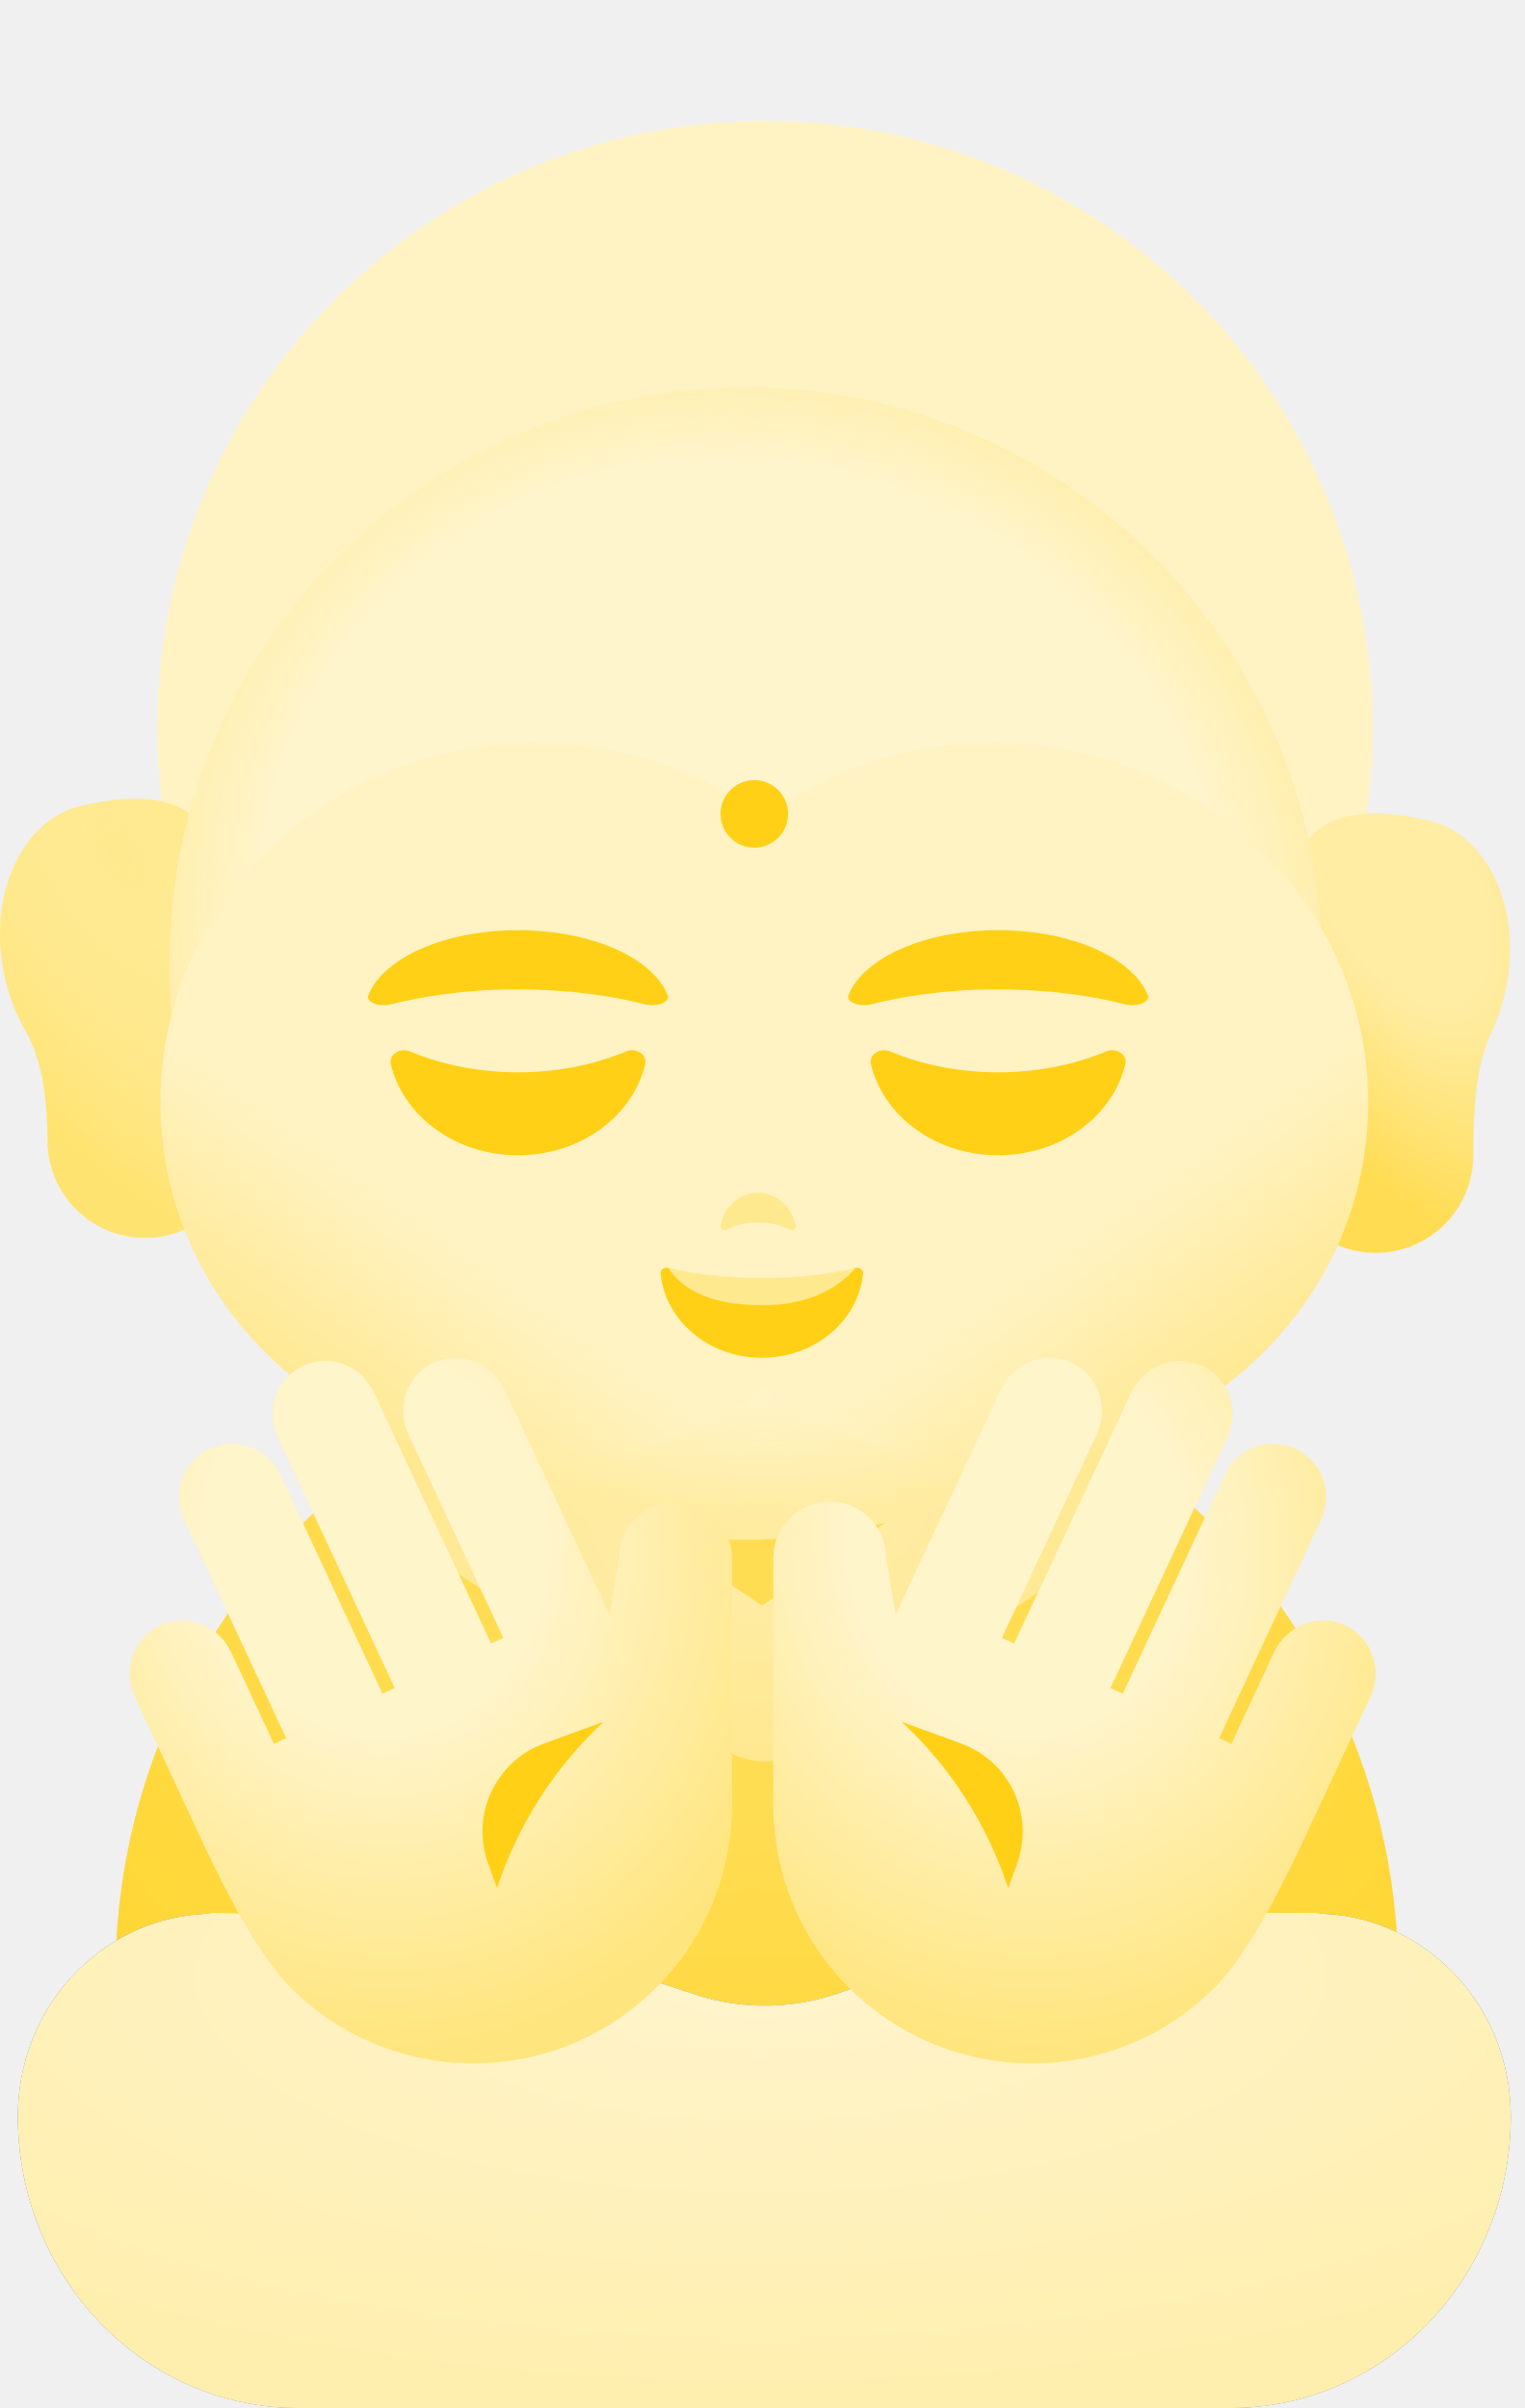
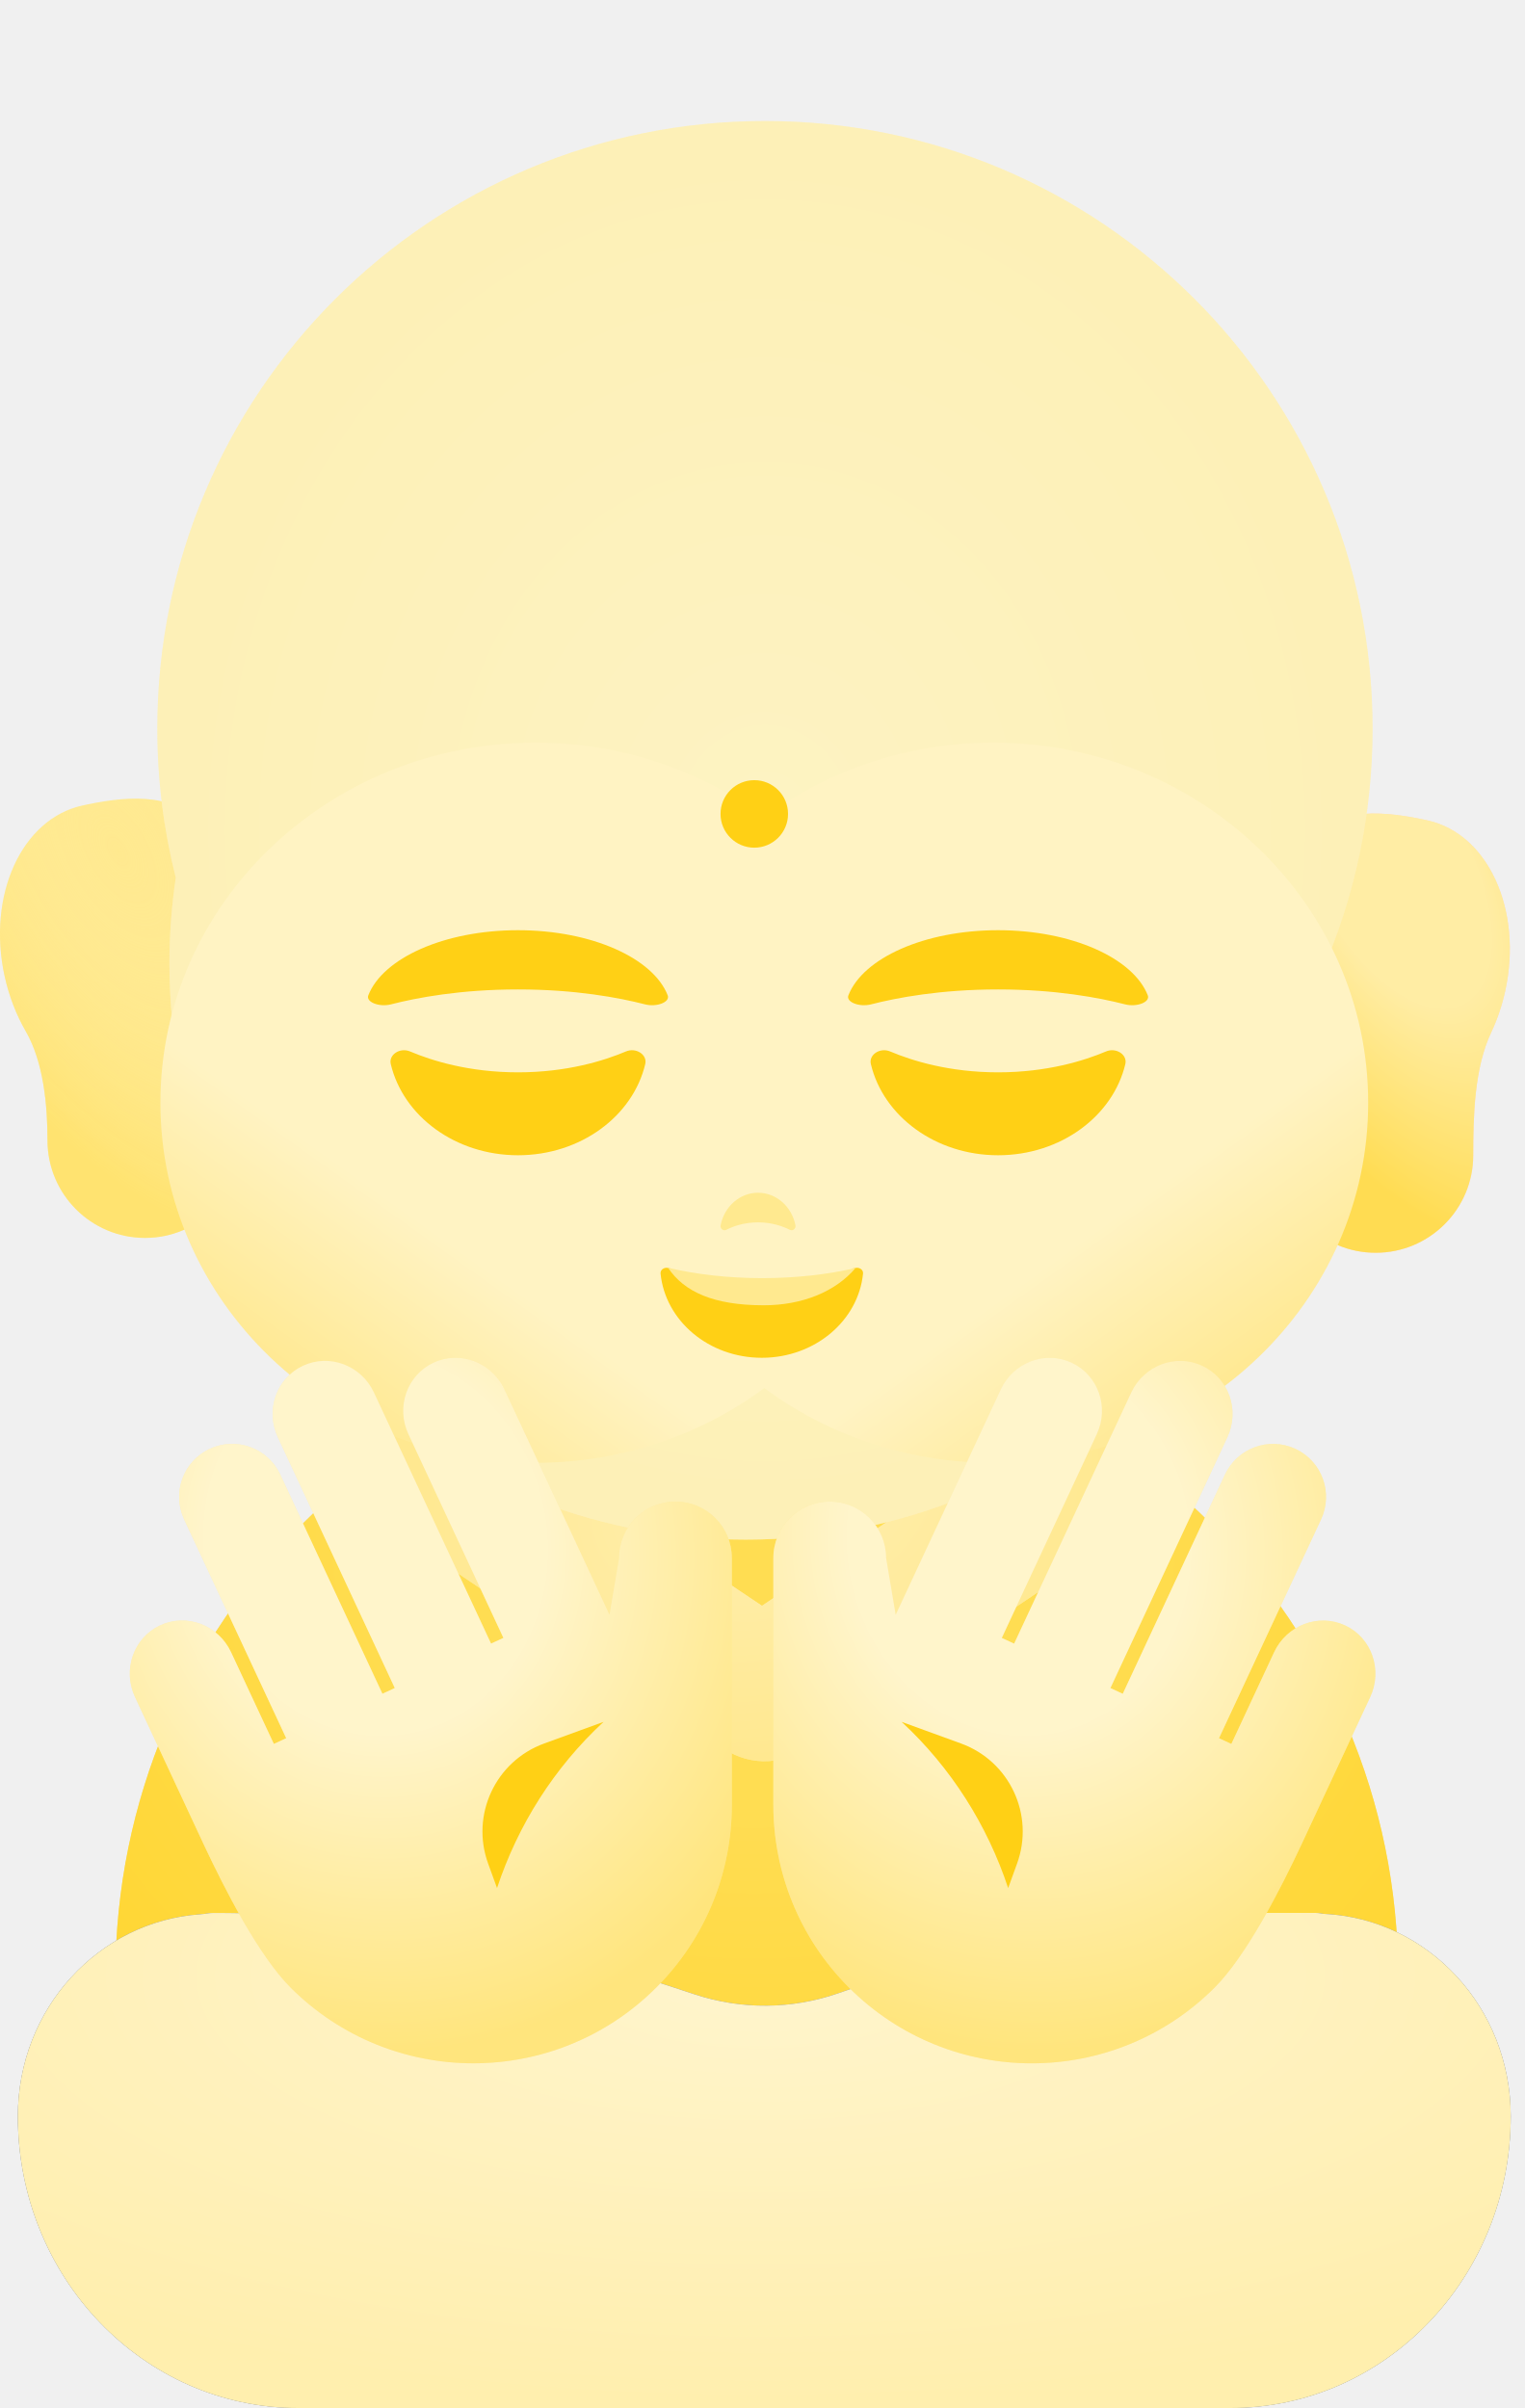
- <svg xmlns="http://www.w3.org/2000/svg" width="88" height="139" viewBox="0 0 88 139" fill="none">
-   <g id="ì ì Components">
-     <g id="ë¶ì²">
-       <g id="ë¶ì²_2">
-         <rect x="-162.5" y="-31.5" width="563" height="691" rx="4.5" stroke="#9747FF" stroke-dasharray="10 5" />
-         <g id="íì =ê¸°ë³¸, ìì=ë- ¸ë">
-           <g id="art" clip-path="url(#clip0_260_4375)">
-             <path id="Vector" d="M60.651 84.235C48.839 86.086 37.824 78.393 36.047 67.052C34.27 55.712 42.404 45.017 54.216 43.166C66.027 41.315 77.043 49.008 78.82 60.349C80.597 71.689 72.462 82.384 60.651 84.235Z" fill="url(#paint0_radial_260_4375)" fill-opacity="0.5" />
-             <path id="Vector_2" d="M27.673 84.235C39.484 86.086 50.5 78.393 52.277 67.052C54.053 55.712 45.919 45.017 34.107 43.166C22.296 41.315 11.28 49.008 9.503 60.349C7.726 71.689 15.861 82.384 27.673 84.235Z" fill="url(#paint1_radial_260_4375)" fill-opacity="0.5" />
-             <g id="ë¶ì²_3">
-               <g id="Group 5">
-                 <g id="Rectangle 33">
-                   <path d="M6.661 114.096C6.661 93.651 23.234 77.078 43.679 77.078C64.123 77.078 80.696 93.651 80.696 114.096V129.907H6.661V114.096Z" fill="#FFD015" />
-                   <path d="M6.661 114.096C6.661 93.651 23.234 77.078 43.679 77.078C64.123 77.078 80.696 93.651 80.696 114.096V129.907H6.661V114.096Z" fill="url(#paint2_radial_260_4375)" fill-opacity="0.5" />
-                 </g>
-                 <g id="Union">
-                   <path d="M60.592 81.537C62.478 80.27 65.033 80.773 66.299 82.659C67.565 84.545 67.063 87.1 65.177 88.367L46.413 100.966C44.759 102.077 42.59 101.827 41.228 100.476C40.79 100.363 40.364 100.176 39.967 99.91L22.778 88.367C20.892 87.1 20.39 84.545 21.656 82.659C22.922 80.773 25.477 80.27 27.363 81.537L43.977 92.692L60.592 81.537Z" fill="#FFF5D0" />
-                   <path d="M60.592 81.537C62.478 80.27 65.033 80.773 66.299 82.659C67.565 84.545 67.063 87.1 65.177 88.367L46.413 100.966C44.759 102.077 42.59 101.827 41.228 100.476C40.79 100.363 40.364 100.176 39.967 99.91L22.778 88.367C20.892 87.1 20.39 84.545 21.656 82.659C22.922 80.773 25.477 80.27 27.363 81.537L43.977 92.692L60.592 81.537Z" fill="url(#paint3_radial_260_4375)" fill-opacity="0.5" />
-                 </g>
-                 <path id="Union_2" d="M75.484 48.502C77.122 46.458 80.169 46.87 82.384 47.356C85.887 48.124 87.897 52.534 86.873 57.206C86.685 58.065 86.407 58.873 86.057 59.614C85.091 61.659 85.026 64.424 85.026 66.686C85.026 69.795 82.506 72.315 79.397 72.315C76.289 72.314 73.77 69.794 73.769 66.686C73.769 63.996 74.262 60.649 73.977 57.974C73.858 56.849 73.918 55.646 74.186 54.424C74.562 52.705 74.531 49.692 75.484 48.502Z" fill="#FFDBE4" />
-                 <path id="Vector_3" d="M44.015 87.74C62.382 87.74 77.271 72.849 77.271 54.479C77.271 36.109 62.382 21.218 44.015 21.218C25.648 21.218 10.759 36.109 10.759 54.479C10.759 72.849 25.648 87.74 44.015 87.74Z" fill="url(#paint4_linear_260_4375)" />
-                 <g id="Vector_4">
-                   <path d="M43.861 88.01C62.377 88.01 77.388 73.312 77.388 55.181C77.388 37.05 62.377 22.352 43.861 22.352C25.344 22.352 10.333 37.05 10.333 55.181C10.333 73.312 25.344 88.01 43.861 88.01Z" fill="#FFF5CD" />
-                   <path d="M43.861 88.01C62.377 88.01 77.388 73.312 77.388 55.181C77.388 37.05 62.377 22.352 43.861 22.352C25.344 22.352 10.333 37.05 10.333 55.181C10.333 73.312 25.344 88.01 43.861 88.01Z" fill="url(#paint5_radial_260_4375)" fill-opacity="0.5" />
-                 </g>
-                 <path id="Vector_5" d="M44.149 77.134C63.517 77.134 79.218 61.431 79.218 42.06C79.218 22.688 63.517 6.985 44.149 6.985C24.781 6.985 9.08 22.688 9.08 42.06C9.08 61.431 24.781 77.134 44.149 77.134Z" fill="#FFF3C3" />
-                 <path id="Vector 1" d="M24.196 103.059C23.33 103.059 23.113 110.564 23.113 114.317L25.062 117.781C25.134 112.874 25.062 103.059 24.196 103.059Z" fill="#FFADC2" />
-                 <path id="Vector 2" d="M64.915 103.059C65.781 103.059 65.997 110.564 65.997 114.317L64.049 117.781C63.976 112.874 64.049 103.059 64.915 103.059Z" fill="#FFADC2" />
-                 <g id="Vector_6">
-                   <path d="M72.736 110.421C65.495 110.421 58.306 111.629 51.463 113.996L48.367 115.067C45.687 115.993 42.796 116.015 40.104 115.129L38.603 114.634C30.138 111.845 21.224 110.424 12.312 110.424C12.059 110.424 11.821 110.486 11.571 110.501C5.694 110.907 1.033 115.943 1.033 122.163C1.033 131.462 8.276 139 17.211 139H71.013C79.948 139 87.191 131.462 87.191 122.163C87.191 115.888 82.447 110.804 76.495 110.483C76.299 110.473 76.111 110.421 75.912 110.421H72.739H72.736Z" fill="#4E5968" />
-                   <path d="M72.736 110.421C65.495 110.421 58.306 111.629 51.463 113.996L48.367 115.067C45.687 115.993 42.796 116.015 40.104 115.129L38.603 114.634C30.138 111.845 21.224 110.424 12.312 110.424C12.059 110.424 11.821 110.486 11.571 110.501C5.694 110.907 1.033 115.943 1.033 122.163C1.033 131.462 8.276 139 17.211 139H71.013C79.948 139 87.191 131.462 87.191 122.163C87.191 115.888 82.447 110.804 76.495 110.483C76.299 110.473 76.111 110.421 75.912 110.421H72.739H72.736Z" fill="#FFF5CD" />
-                   <path d="M72.736 110.421C65.495 110.421 58.306 111.629 51.463 113.996L48.367 115.067C45.687 115.993 42.796 116.015 40.104 115.129L38.603 114.634C30.138 111.845 21.224 110.424 12.312 110.424C12.059 110.424 11.821 110.486 11.571 110.501C5.694 110.907 1.033 115.943 1.033 122.163C1.033 131.462 8.276 139 17.211 139H71.013C79.948 139 87.191 131.462 87.191 122.163C87.191 115.888 82.447 110.804 76.495 110.483C76.299 110.473 76.111 110.421 75.912 110.421H72.739H72.736Z" fill="url(#paint6_radial_260_4375)" fill-opacity="0.5" />
-                 </g>
-               </g>
-               <g id="Group 45">
-                 <g id="Union_3">
-                   <path d="M75.484 48.502C77.122 46.458 80.169 46.87 82.384 47.356C85.887 48.124 87.897 52.534 86.873 57.206C86.685 58.065 86.407 58.873 86.057 59.614C85.091 61.659 85.026 64.424 85.026 66.686C85.026 69.795 82.506 72.315 79.397 72.315C76.289 72.314 73.77 69.794 73.769 66.686C73.769 63.996 74.262 60.649 73.977 57.974C73.858 56.849 73.918 55.646 74.186 54.424C74.562 52.705 74.531 49.692 75.484 48.502Z" fill="#FFE98F" />
-                   <path d="M75.484 48.502C77.122 46.458 80.169 46.87 82.384 47.356C85.887 48.124 87.897 52.534 86.873 57.206C86.685 58.065 86.407 58.873 86.057 59.614C85.091 61.659 85.026 64.424 85.026 66.686C85.026 69.795 82.506 72.315 79.397 72.315C76.289 72.314 73.77 69.794 73.769 66.686C73.769 63.996 74.262 60.649 73.977 57.974C73.858 56.849 73.918 55.646 74.186 54.424C74.562 52.705 74.531 49.692 75.484 48.502Z" fill="url(#paint7_radial_260_4375)" fill-opacity="0.5" />
-                 </g>
-                 <g id="Union_4">
-                   <path d="M4.756 46.497C6.971 46.011 10.018 45.599 11.656 47.644C12.609 48.834 12.578 51.847 12.955 53.565C13.154 54.473 13.238 55.371 13.219 56.234C13.154 59.174 13.998 62.886 13.999 65.826C13.999 68.935 11.478 71.456 8.37 71.456C5.261 71.456 2.742 68.935 2.742 65.826C2.742 63.772 2.51 61.305 1.485 59.525C0.943 58.585 0.523 57.513 0.267 56.348C-0.757 51.676 1.253 47.265 4.756 46.497Z" fill="#FFE98F" />
-                   <path d="M4.756 46.497C6.971 46.011 10.018 45.599 11.656 47.644C12.609 48.834 12.578 51.847 12.955 53.565C13.154 54.473 13.238 55.371 13.219 56.234C13.154 59.174 13.998 62.886 13.999 65.826C13.999 68.935 11.478 71.456 8.37 71.456C5.261 71.456 2.742 68.935 2.742 65.826C2.742 63.772 2.51 61.305 1.485 59.525C0.943 58.585 0.523 57.513 0.267 56.348C-0.757 51.676 1.253 47.265 4.756 46.497Z" fill="url(#paint8_radial_260_4375)" fill-opacity="0.5" />
-                 </g>
-                 <g id="Vector_7">
-                   <path d="M43.035 88.874C61.402 88.874 76.291 73.983 76.291 55.613C76.291 37.243 61.402 22.352 43.035 22.352C24.669 22.352 9.779 37.243 9.779 55.613C9.779 73.983 24.669 88.874 43.035 88.874Z" fill="#FFF5CD" />
-                   <path d="M43.035 88.874C61.402 88.874 76.291 73.983 76.291 55.613C76.291 37.243 61.402 22.352 43.035 22.352C24.669 22.352 9.779 37.243 9.779 55.613C9.779 73.983 24.669 88.874 43.035 88.874Z" fill="url(#paint9_radial_260_4375)" fill-opacity="0.5" />
-                 </g>
-                 <path id="Vector_8" d="M30.906 84.439C42.862 84.439 52.554 75.133 52.554 63.654C52.554 52.175 42.862 42.869 30.906 42.869C18.951 42.869 9.259 52.175 9.259 63.654C9.259 75.133 18.951 84.439 30.906 84.439Z" fill="url(#paint10_linear_260_4375)" />
-                 <path id="Vector_9" d="M57.318 84.439C69.273 84.439 78.965 75.133 78.965 63.654C78.965 52.175 69.273 42.869 57.318 42.869C45.362 42.869 35.67 52.175 35.67 63.654C35.67 75.133 45.362 84.439 57.318 84.439Z" fill="url(#paint11_linear_260_4375)" />
-                 <g id="Group 4">
-                   <path id="Vector_48" d="M43.534 48.931C44.61 48.931 45.483 48.059 45.483 46.982C45.483 45.906 44.61 45.034 43.534 45.034C42.458 45.034 41.586 45.906 41.586 46.982C41.586 48.059 42.458 48.931 43.534 48.931Z" fill="#FFD015" />
-                   <path id="Vector_49" d="M49.377 73.19C49.325 73.202 49.268 73.21 49.215 73.222C48.083 74.483 46.194 75.19 44.05 75.19C41.222 75.19 39.57 74.479 38.664 73.211C38.63 73.203 38.593 73.198 38.559 73.19C38.33 73.138 38.103 73.3 38.124 73.514C38.398 76.241 40.908 78.377 43.968 78.377C47.028 78.377 49.538 76.241 49.811 73.514C49.833 73.299 49.606 73.138 49.377 73.19Z" fill="#FFD015" />
-                   <path id="Vector_50" d="M44.082 75.346C46.281 75.346 48.218 74.572 49.38 73.192C47.799 73.562 45.964 73.779 43.997 73.779C42.008 73.779 40.151 73.558 38.557 73.18C39.486 74.568 41.181 75.346 44.082 75.346Z" fill="#FFE98F" />
-                   <path id="Vector_51" d="M23.667 60.694C23.089 60.449 22.425 60.878 22.553 61.42C23.267 64.427 26.284 66.685 29.897 66.685C33.511 66.685 36.528 64.427 37.241 61.42C37.37 60.878 36.706 60.449 36.128 60.694C34.867 61.227 32.72 61.899 29.897 61.899C27.074 61.899 24.927 61.227 23.667 60.694Z" fill="#FFD015" />
-                   <path id="Vector_52" d="M63.836 60.694C64.414 60.449 65.078 60.878 64.949 61.42C64.236 64.427 61.219 66.685 57.605 66.685C53.992 66.685 50.975 64.427 50.261 61.42C50.133 60.878 50.797 60.449 51.375 60.694C52.635 61.227 54.782 61.899 57.605 61.899C60.426 61.899 62.575 61.227 63.836 60.694Z" fill="#FFD015" />
-                   <path id="Vector_53" d="M37.228 57.974C37.907 58.149 38.689 57.843 38.537 57.456C37.698 55.308 34.149 53.695 29.897 53.695C25.646 53.695 22.096 55.308 21.257 57.456C21.106 57.843 21.887 58.149 22.567 57.974C24.05 57.593 26.576 57.113 29.897 57.113C33.216 57.113 35.745 57.593 37.228 57.974Z" fill="#FFD015" />
-                   <path id="Vector_54" d="M64.936 57.974C65.615 58.149 66.397 57.843 66.245 57.456C65.406 55.308 61.857 53.694 57.605 53.694C53.354 53.694 49.804 55.308 48.965 57.456C48.814 57.843 49.595 58.149 50.275 57.974C51.758 57.593 54.284 57.113 57.605 57.113C60.924 57.113 63.453 57.593 64.936 57.974Z" fill="#FFD015" />
-                   <path id="Vector_55" d="M45.583 70.99C45.753 71.078 45.949 70.924 45.911 70.731C45.701 69.657 44.813 68.85 43.751 68.85C42.688 68.85 41.8 69.657 41.591 70.731C41.553 70.924 41.748 71.078 41.918 70.99C42.289 70.8 42.92 70.56 43.751 70.56C44.58 70.56 45.212 70.8 45.583 70.99Z" fill="#FFE98F" />
-                 </g>
-               </g>
-               <g id="Group">
-                 <g id="Vector_56">
-                   <path d="M77.633 93.826C76.102 93.112 74.267 93.806 73.535 95.375L71.068 100.667L70.354 100.338L76.244 87.707C76.959 86.174 76.298 84.351 74.767 83.635C73.235 82.922 71.415 83.587 70.699 85.12L64.801 97.771L64.087 97.442L70.836 82.965C71.566 81.399 70.917 79.551 69.386 78.838C67.854 78.124 66.021 78.814 65.291 80.38L58.532 94.877L57.819 94.548L63.302 82.787C64.032 81.221 63.383 79.373 61.852 78.66C60.32 77.946 58.487 78.636 57.757 80.202C57.757 80.202 57.757 80.204 57.757 80.206L51.695 93.209L51.144 89.936C51.144 88.138 49.686 86.679 47.889 86.679C46.091 86.679 44.634 88.136 44.634 89.936V104.185C44.634 108.003 46.09 111.821 49.003 114.735C54.828 120.56 64.274 120.56 70.099 114.735C71.913 112.921 73.877 109.123 75.14 106.414C75.36 105.945 75.604 105.418 75.832 104.929L75.919 104.746C76.037 104.49 76.147 104.257 76.244 104.046L79.08 97.962C79.811 96.391 79.165 94.539 77.633 93.826Z" fill="#FFEA96" />
-                   <path d="M77.633 93.826C76.102 93.112 74.267 93.806 73.535 95.375L71.068 100.667L70.354 100.338L76.244 87.707C76.959 86.174 76.298 84.351 74.767 83.635C73.235 82.922 71.415 83.587 70.699 85.12L64.801 97.771L64.087 97.442L70.836 82.965C71.566 81.399 70.917 79.551 69.386 78.838C67.854 78.124 66.021 78.814 65.291 80.38L58.532 94.877L57.819 94.548L63.302 82.787C64.032 81.221 63.383 79.373 61.852 78.66C60.32 77.946 58.487 78.636 57.757 80.202C57.757 80.202 57.757 80.204 57.757 80.206L51.695 93.209L51.144 89.936C51.144 88.138 49.686 86.679 47.889 86.679C46.091 86.679 44.634 88.136 44.634 89.936V104.185C44.634 108.003 46.09 111.821 49.003 114.735C54.828 120.56 64.274 120.56 70.099 114.735C71.913 112.921 73.877 109.123 75.14 106.414C75.36 105.945 75.604 105.418 75.832 104.929L75.919 104.746C76.037 104.49 76.147 104.257 76.244 104.046L79.08 97.962C79.811 96.391 79.165 94.539 77.633 93.826Z" fill="url(#paint50_radial_260_4375)" fill-opacity="0.5" />
-                 </g>
-                 <g id="Vector_57">
-                   <path d="M38.985 86.677C37.187 86.677 35.73 88.135 35.73 89.934L35.178 93.207L29.116 80.204C29.116 80.204 29.116 80.202 29.116 80.2C28.386 78.635 26.553 77.945 25.022 78.658C23.491 79.372 22.842 81.22 23.571 82.785L29.055 94.547L28.341 94.876L21.582 80.378C20.852 78.813 19.019 78.123 17.488 78.836C15.956 79.55 15.308 81.398 16.037 82.963L22.786 97.441L22.073 97.77L16.174 85.118C15.459 83.583 13.638 82.92 12.107 83.634C10.575 84.347 9.914 86.17 10.629 87.705L16.519 100.336L15.805 100.665L13.338 95.374C12.606 93.802 10.771 93.109 9.24 93.824C7.709 94.539 7.062 96.389 7.793 97.96L10.629 104.045C10.728 104.255 10.836 104.489 10.955 104.744L11.041 104.927C11.269 105.416 11.514 105.943 11.733 106.412C12.996 109.121 14.961 112.919 16.774 114.733C22.599 120.559 32.045 120.559 37.87 114.733C40.784 111.819 42.239 108.001 42.239 104.183V89.934C42.239 88.137 40.782 86.677 38.985 86.677Z" fill="#FFEA96" />
-                   <path d="M38.985 86.677C37.187 86.677 35.73 88.135 35.73 89.934L35.178 93.207L29.116 80.204C29.116 80.204 29.116 80.202 29.116 80.2C28.386 78.635 26.553 77.945 25.022 78.658C23.491 79.372 22.842 81.22 23.571 82.785L29.055 94.547L28.341 94.876L21.582 80.378C20.852 78.813 19.019 78.123 17.488 78.836C15.956 79.55 15.308 81.398 16.037 82.963L22.786 97.441L22.073 97.77L16.174 85.118C15.459 83.583 13.638 82.92 12.107 83.634C10.575 84.347 9.914 86.17 10.629 87.705L16.519 100.336L15.805 100.665L13.338 95.374C12.606 93.802 10.771 93.109 9.24 93.824C7.709 94.539 7.062 96.389 7.793 97.96L10.629 104.045C10.728 104.255 10.836 104.489 10.955 104.744L11.041 104.927C11.269 105.416 11.514 105.943 11.733 106.412C12.996 109.121 14.961 112.919 16.774 114.733C22.599 120.559 32.045 120.559 37.87 114.733C40.784 111.819 42.239 108.001 42.239 104.183V89.934C42.239 88.137 40.782 86.677 38.985 86.677Z" fill="url(#paint51_radial_260_4375)" fill-opacity="0.5" />
-                 </g>
-                 <path id="Vector_58" d="M34.835 99.393L31.404 100.643C28.599 101.664 27.152 104.766 28.173 107.572L28.687 108.987C29.891 105.35 31.985 102.032 34.835 99.393Z" fill="#FFD015" />
-                 <path id="Vector_59" d="M52.038 99.393L55.469 100.643C58.275 101.664 59.721 104.766 58.7 107.572L58.187 108.987C56.982 105.35 54.889 102.032 52.038 99.393Z" fill="#FFD015" />
-               </g>
-             </g>
-           </g>
-         </g>
-       </g>
-     </g>
+ <svg xmlns="http://www.w3.org/2000/svg" width="88" height="139" viewBox="0 -13.97 176 278" fill="none">
+   <g>
+     <path id="Vector" d="M13.32 214.222C13.32 173.334 46.467 140.188 87.355 140.188C128.244 140.188 161.39 173.334 161.39 214.222V245.844H13.32V214.222Z" fill="#FFD015" />
+     <path id="Vector_2" d="M13.32 214.222C13.32 173.334 46.467 140.188 87.355 140.188C128.244 140.188 161.39 173.334 161.39 214.222V245.844H13.32V214.222Z" fill="url(#paint0_radial_0_4)" fill-opacity="0.5" />
+     <path id="Vector_3" d="M121.182 149.105C124.954 146.572 130.064 147.577 132.596 151.349C135.128 155.122 134.124 160.234 130.352 162.767L92.824 187.964C89.516 190.186 85.176 189.686 82.451 186.984C81.577 186.757 80.724 186.383 79.932 185.851L45.553 162.767C41.781 160.234 40.775 155.122 43.307 151.349C45.839 147.577 50.951 146.572 54.723 149.105L87.951 171.417L121.182 149.105Z" fill="#FFF5D0" />
+     <path id="Vector_4" d="M121.182 149.105C124.954 146.572 130.064 147.577 132.596 151.349C135.128 155.122 134.124 160.234 130.352 162.767L92.824 187.964C89.516 190.186 85.176 189.686 82.451 186.984C81.577 186.757 80.724 186.383 79.932 185.851L45.553 162.767C41.781 160.234 40.775 155.122 43.307 151.349C45.839 147.577 50.951 146.572 54.723 149.105L87.951 171.417L121.182 149.105Z" fill="url(#paint1_radial_0_4)" fill-opacity="0.5" />
+     <path id="Vector_5" d="M150.967 83.035C154.242 78.947 160.337 79.771 164.766 80.742C171.772 82.279 175.793 91.099 173.744 100.443C173.368 102.161 172.811 103.776 172.111 105.26C170.181 109.349 170.051 114.88 170.051 119.402C170.051 125.62 165.01 130.66 158.793 130.66C152.576 130.66 147.537 125.62 147.537 119.402C147.537 114.023 148.522 107.33 147.953 101.98C147.713 99.729 147.833 97.322 148.369 94.879C149.123 91.441 149.061 85.415 150.967 83.035Z" fill="#FFDBE4" />
+     <path id="Vector_6" d="M88.028 161.512C124.761 161.512 154.54 131.729 154.54 94.989C154.54 58.25 124.761 28.467 88.028 28.467C51.294 28.467 21.516 58.25 21.516 94.989C21.516 131.729 51.294 161.512 88.028 161.512Z" fill="url(#paint2_linear_0_4)" />
+     <path id="Vector_7" d="M87.719 162.051C124.753 162.051 154.775 132.655 154.775 96.393C154.775 60.131 124.753 30.734 87.719 30.734C50.686 30.734 20.664 60.131 20.664 96.393C20.664 132.655 50.686 162.051 87.719 162.051Z" fill="#FFF5CD" />
+     <path id="Vector_8" d="M87.719 162.051C124.753 162.051 154.775 132.655 154.775 96.393C154.775 60.131 124.753 30.734 87.719 30.734C50.686 30.734 20.664 60.131 20.664 96.393C20.664 132.655 50.686 162.051 87.719 162.051Z" fill="url(#paint3_radial_0_4)" fill-opacity="0.5" />
+     <path id="Vector_9" d="M48.39 192.148C46.658 192.148 46.225 207.16 46.225 214.666L50.122 221.594C50.266 211.778 50.122 192.148 48.39 192.148Z" fill="#FFADC2" />
+     <path id="Vector_10" d="M129.827 192.148C131.559 192.148 131.992 207.16 131.992 214.666L128.095 221.594C127.951 211.778 128.095 192.148 129.827 192.148Z" fill="#FFADC2" />
+     <path id="Vector_11" d="M145.469 206.872C130.988 206.872 116.609 209.288 102.924 214.022L96.732 216.166C91.372 218.016 85.59 218.06 80.206 216.29L77.203 215.3C60.274 209.722 42.447 206.878 24.622 206.878C24.116 206.878 23.64 207.002 23.141 207.034C11.386 207.844 2.064 217.918 2.064 230.356C2.064 248.954 16.549 264.03 34.419 264.03H142.025C159.895 264.03 174.38 248.954 174.38 230.356C174.38 217.806 164.891 207.64 152.988 206.996C152.596 206.978 152.221 206.872 151.822 206.872H145.475H145.469Z" fill="#4E5968" />
+     <path id="Vector_12" d="M145.469 206.872C130.988 206.872 116.609 209.288 102.924 214.022L96.732 216.166C91.372 218.016 85.59 218.06 80.206 216.29L77.203 215.3C60.274 209.722 42.447 206.878 24.622 206.878C24.116 206.878 23.64 207.002 23.141 207.034C11.386 207.844 2.064 217.918 2.064 230.356C2.064 248.954 16.549 264.03 34.419 264.03H142.025C159.895 264.03 174.38 248.954 174.38 230.356C174.38 217.806 164.891 207.64 152.988 206.996C152.596 206.978 152.221 206.872 151.822 206.872H145.475H145.469Z" fill="#FFF5CD" />
+     <path id="Vector_13" d="M145.469 206.872C130.988 206.872 116.609 209.288 102.924 214.022L96.732 216.166C91.372 218.016 85.59 218.06 80.206 216.29L77.203 215.3C60.274 209.722 42.447 206.878 24.622 206.878C24.116 206.878 23.64 207.002 23.141 207.034C11.386 207.844 2.064 217.918 2.064 230.356C2.064 248.954 16.549 264.03 34.419 264.03H142.025C159.895 264.03 174.38 248.954 174.38 230.356C174.38 217.806 164.891 207.64 152.988 206.996C152.596 206.978 152.221 206.872 151.822 206.872H145.475H145.469Z" fill="url(#paint4_radial_0_4)" fill-opacity="0.5" />
+     <path id="Vector_14" d="M150.967 83.035C154.242 78.947 160.337 79.771 164.766 80.742C171.772 82.279 175.793 91.099 173.744 100.443C173.368 102.161 172.811 103.776 172.111 105.26C170.181 109.349 170.051 114.88 170.051 119.402C170.051 125.62 165.01 130.66 158.793 130.66C152.576 130.66 147.537 125.62 147.537 119.402C147.537 114.023 148.522 107.33 147.953 101.98C147.713 99.729 147.833 97.322 148.369 94.879C149.123 91.441 149.061 85.415 150.967 83.035Z" fill="#FFE98F" />
+     <path id="Vector_15" d="M150.967 83.035C154.242 78.947 160.337 79.771 164.766 80.742C171.772 82.279 175.793 91.099 173.744 100.443C173.368 102.161 172.811 103.776 172.111 105.26C170.181 109.349 170.051 114.88 170.051 119.402C170.051 125.62 165.01 130.66 158.793 130.66C152.576 130.66 147.537 125.62 147.537 119.402C147.537 114.023 148.522 107.33 147.953 101.98C147.713 99.729 147.833 97.322 148.369 94.879C149.123 91.441 149.061 85.415 150.967 83.035Z" fill="url(#paint5_radial_0_4)" fill-opacity="0.5" />
+     <path id="Vector_16" d="M9.511 79.026C13.94 78.054 20.037 77.229 23.312 81.319C25.218 83.699 25.154 89.725 25.907 93.162C26.305 94.978 26.474 96.774 26.436 98.5C26.307 104.379 27.995 111.803 27.995 117.684C27.995 123.902 22.956 128.943 16.739 128.944C10.523 128.944 5.482 123.902 5.482 117.684C5.482 113.575 5.017 108.64 2.966 105.079C1.884 103.199 1.043 101.057 0.532 98.727C-1.516 89.383 2.504 80.562 9.511 79.026Z" fill="#FFE98F" />
+     <path id="Vector_17" d="M9.511 79.026C13.94 78.054 20.037 77.229 23.312 81.319C25.218 83.699 25.154 89.725 25.907 93.162C26.305 94.978 26.474 96.774 26.436 98.5C26.307 104.379 27.995 111.803 27.995 117.684C27.995 123.902 22.956 128.943 16.739 128.944C10.523 128.944 5.482 123.902 5.482 117.684C5.482 113.575 5.017 108.64 2.966 105.079C1.884 103.199 1.043 101.057 0.532 98.727C-1.516 89.383 2.504 80.562 9.511 79.026Z" fill="url(#paint6_radial_0_4)" fill-opacity="0.5" />
+     <path id="Vector_18" d="M88.297 0.002C127.033 0.002 158.436 31.408 158.436 70.15C158.436 80.15 156.337 89.659 152.566 98.268C152.026 134.541 122.465 163.779 86.068 163.779C49.335 163.779 19.557 133.997 19.557 97.258C19.557 93.895 19.808 90.59 20.289 87.361C18.9 81.854 18.158 76.089 18.158 70.15C18.158 31.408 49.561 0.002 88.297 0.002Z" fill="#FEF3C3" />
+     <path id="Vector_19" d="M88.297 0.002C127.033 0.002 158.436 31.408 158.436 70.15C158.436 80.15 156.337 89.659 152.566 98.268C152.026 134.541 122.465 163.779 86.068 163.779C49.335 163.779 19.557 133.997 19.557 97.258C19.557 93.895 19.808 90.59 20.289 87.361C18.9 81.854 18.158 76.089 18.158 70.15C18.158 31.408 49.561 0.002 88.297 0.002Z" fill="url(#paint7_radial_0_4)" fill-opacity="0.3" />
+     <path id="Vector_20" d="M61.811 154.91C85.722 154.91 105.106 136.298 105.106 113.34C105.106 90.381 85.722 71.769 61.811 71.769C37.9 71.769 18.516 90.381 18.516 113.34C18.516 136.298 37.9 154.91 61.811 154.91Z" fill="url(#paint8_linear_0_4)" />
+     <path id="Vector_21" d="M114.633 154.91C138.544 154.91 157.928 136.298 157.928 113.34C157.928 90.381 138.544 71.769 114.633 71.769C90.722 71.769 71.338 90.381 71.338 113.34C71.338 136.298 90.722 154.91 114.633 154.91Z" fill="url(#paint9_linear_0_4)" />
+     <path id="Vector_22" d="M87.066 83.893C89.219 83.893 90.963 82.148 90.963 79.996C90.963 77.843 89.219 76.099 87.066 76.099C84.914 76.099 83.17 77.843 83.17 79.996C83.17 82.148 84.914 83.893 87.066 83.893Z" fill="#FFD015" />
+     <path id="Vector_23" d="M98.751 132.412C98.649 132.435 98.534 132.451 98.429 132.474C96.163 134.997 92.386 136.412 88.098 136.412C82.442 136.412 79.138 134.99 77.326 132.452C77.259 132.437 77.183 132.427 77.116 132.412C76.657 132.307 76.203 132.63 76.247 133.06C76.794 138.513 81.814 142.784 87.934 142.784C94.053 142.784 99.075 138.513 99.621 133.06C99.663 132.629 99.211 132.307 98.751 132.412Z" fill="#FFD015" />
+     <path id="Vector_24" d="M88.161 136.722C92.56 136.722 96.434 135.175 98.759 132.416C95.597 133.155 91.926 133.588 87.993 133.588C84.014 133.588 80.299 133.148 77.111 132.392C78.97 135.167 82.359 136.722 88.161 136.722Z" fill="#FFE98F" />
+     <path id="Vector_25" d="M47.331 107.418C46.176 106.929 44.847 107.787 45.105 108.871C46.531 114.884 52.566 119.402 59.793 119.402C67.02 119.402 73.054 114.884 74.481 108.871C74.738 107.787 73.41 106.929 72.254 107.418C69.733 108.485 65.439 109.829 59.793 109.829C54.147 109.829 49.852 108.485 47.331 107.418Z" fill="#FFD015" />
+     <path id="Vector_26" d="M127.67 107.418C128.826 106.929 130.154 107.787 129.897 108.871C128.47 114.884 122.436 119.402 115.209 119.402C107.982 119.402 101.947 114.884 100.521 108.871C100.263 107.787 101.592 106.929 102.747 107.418C105.268 108.485 109.563 109.829 115.209 109.829C120.85 109.829 125.149 108.485 127.67 107.418Z" fill="#FFD015" />
+     <path id="Vector_27" d="M74.453 101.981C75.813 102.33 77.375 101.717 77.073 100.943C75.394 96.648 68.295 93.421 59.793 93.421C51.29 93.421 44.191 96.648 42.513 100.943C42.21 101.717 43.773 102.33 45.132 101.981C48.098 101.218 53.15 100.258 59.793 100.258C66.43 100.258 71.487 101.218 74.453 101.981Z" fill="#FFD015" />
+     <path id="Vector_28" d="M129.869 101.981C131.229 102.33 132.791 101.717 132.489 100.943C130.81 96.648 123.711 93.421 115.209 93.421C106.706 93.421 99.607 96.648 97.929 100.943C97.626 101.717 99.189 102.33 100.548 101.981C103.514 101.218 108.566 100.258 115.209 100.258C121.846 100.258 126.903 101.218 129.869 101.981Z" fill="#FFD015" />
+     <path id="Vector_29" d="M91.165 128.011C91.504 128.186 91.895 127.879 91.819 127.493C91.4 125.345 89.625 123.731 87.499 123.731C85.374 123.731 83.599 125.345 83.179 127.493C83.104 127.879 83.494 128.186 83.834 128.011C84.576 127.63 85.839 127.15 87.499 127.15C89.159 127.15 90.423 127.63 91.165 128.011Z" fill="#FFE98F" />
+     <path id="Vector_30" d="M155.265 173.682C152.202 172.254 148.532 173.642 147.069 176.781L142.134 187.365L140.707 186.707L152.486 161.444C153.917 158.377 152.594 154.732 149.531 153.301C146.469 151.874 142.828 153.204 141.397 156.271L129.6 181.573L128.173 180.915L141.67 151.96C143.129 148.829 141.832 145.133 138.769 143.706C135.707 142.279 132.04 143.659 130.581 146.79L117.062 175.785L115.635 175.127L126.602 151.604C128.061 148.473 126.764 144.777 123.701 143.35C120.639 141.923 116.972 143.303 115.513 146.435C115.513 146.435 115.513 146.438 115.513 146.442L103.388 172.449L102.285 165.902C102.285 162.307 99.37 159.388 95.775 159.388C92.181 159.388 89.266 162.303 89.266 165.902V194.4C89.266 202.036 92.177 209.672 98.004 215.5C109.654 227.152 128.546 227.152 140.196 215.5C143.823 211.872 147.752 204.276 150.279 198.858C150.717 197.92 151.206 196.866 151.663 195.889L151.835 195.522C152.073 195.011 152.292 194.544 152.486 194.123L158.158 181.954C159.621 178.812 158.327 175.109 155.265 173.682Z" fill="#FFEA96" />
+     <path id="Vector_31" d="M155.265 173.682C152.202 172.254 148.532 173.642 147.069 176.781L142.134 187.365L140.707 186.707L152.486 161.444C153.917 158.377 152.594 154.732 149.531 153.301C146.469 151.874 142.828 153.204 141.397 156.271L129.6 181.573L128.173 180.915L141.67 151.96C143.129 148.829 141.832 145.133 138.769 143.706C135.707 142.279 132.04 143.659 130.581 146.79L117.062 175.785L115.635 175.127L126.602 151.604C128.061 148.473 126.764 144.777 123.701 143.35C120.639 141.923 116.972 143.303 115.513 146.435C115.513 146.435 115.513 146.438 115.513 146.442L103.388 172.449L102.285 165.902C102.285 162.307 99.37 159.388 95.775 159.388C92.181 159.388 89.266 162.303 89.266 165.902V194.4C89.266 202.036 92.177 209.672 98.004 215.5C109.654 227.152 128.546 227.152 140.196 215.5C143.823 211.872 147.752 204.276 150.279 198.858C150.717 197.92 151.206 196.866 151.663 195.889L151.835 195.522C152.073 195.011 152.292 194.544 152.486 194.123L158.158 181.954C159.621 178.812 158.327 175.109 155.265 173.682Z" fill="url(#paint10_radial_0_4)" fill-opacity="0.5" />
+     <path id="Vector_32" d="M77.967 159.385C74.373 159.385 71.458 162.3 71.458 165.899L70.354 172.446L58.23 146.439C58.23 146.439 58.23 146.435 58.23 146.432C56.771 143.3 53.104 141.92 50.042 143.347C46.979 144.774 45.681 148.47 47.141 151.601L58.108 175.124L56.681 175.782L43.162 146.788C41.702 143.656 38.036 142.276 34.973 143.703C31.911 145.13 30.613 148.826 32.073 151.957L45.57 180.912L44.143 181.57L32.346 156.268C30.915 153.198 27.274 151.871 24.211 153.298C21.149 154.725 19.826 158.371 21.257 161.441L33.036 186.704L31.609 187.362L26.674 176.778C25.211 173.636 21.541 172.248 18.478 173.679C15.416 175.11 14.122 178.809 15.585 181.951L21.257 194.12C21.454 194.541 21.67 195.008 21.907 195.519L22.08 195.886C22.536 196.863 23.025 197.917 23.464 198.855C25.991 204.272 29.92 211.87 33.546 215.496C45.196 227.148 64.089 227.148 75.739 215.496C81.566 209.67 84.477 202.034 84.477 194.397V165.899C84.477 162.304 81.562 159.385 77.967 159.385Z" fill="#FFEA96" />
+     <path id="Vector_33" d="M77.967 159.385C74.373 159.385 71.458 162.3 71.458 165.899L70.354 172.446L58.23 146.439C58.23 146.439 58.23 146.435 58.23 146.432C56.771 143.3 53.104 141.92 50.042 143.347C46.979 144.774 45.681 148.47 47.141 151.601L58.108 175.124L56.681 175.782L43.162 146.788C41.702 143.656 38.036 142.276 34.973 143.703C31.911 145.13 30.613 148.826 32.073 151.957L45.57 180.912L44.143 181.57L32.346 156.268C30.915 153.198 27.274 151.871 24.211 153.298C21.149 154.725 19.826 158.371 21.257 161.441L33.036 186.704L31.609 187.362L26.674 176.778C25.211 173.636 21.541 172.248 18.478 173.679C15.416 175.11 14.122 178.809 15.585 181.951L21.257 194.12C21.454 194.541 21.67 195.008 21.907 195.519L22.08 195.886C22.536 196.863 23.025 197.917 23.464 198.855C25.991 204.272 29.92 211.87 33.546 215.496C45.196 227.148 64.089 227.148 75.739 215.496C81.566 209.67 84.477 202.034 84.477 194.397V165.899C84.477 162.304 81.562 159.385 77.967 159.385Z" fill="url(#paint11_radial_0_4)" fill-opacity="0.5" />
+     <path id="Vector_34" d="M69.669 184.817L62.807 187.316C57.196 189.358 54.302 195.563 56.344 201.176L57.372 204.004C59.78 196.731 63.968 190.095 69.669 184.817Z" fill="#FFD015" />
+     <path id="Vector_35" d="M104.074 184.817L110.936 187.316C116.547 189.358 119.441 195.563 117.399 201.176L116.371 204.004C113.963 196.731 109.775 190.095 104.074 184.817Z" fill="#FFD015" />
  </g>
  <defs>
-     <radialGradient id="paint0_radial_260_4375" cx="0" cy="0" r="1" gradientTransform="matrix(28.7105 13.5012 14.0615 -29.9115 49.3623 55.5418)" gradientUnits="userSpaceOnUse">
-       <stop offset="0.713" stop-color="#FFF3C1" />
-       <stop offset="1" stop-color="#FFDC4F" />
-     </radialGradient>
-     <radialGradient id="paint1_radial_260_4375" cx="0" cy="0" r="1" gradientTransform="matrix(-26.9044 15.953 -16.6151 -28.0298 38.961 55.5418)" gradientUnits="userSpaceOnUse">
-       <stop offset="0.713" stop-color="#FFE479" stop-opacity="0" />
-       <stop offset="1" stop-color="#FFE479" />
-     </radialGradient>
-     <radialGradient id="paint2_radial_260_4375" cx="0" cy="0" r="1" gradientUnits="userSpaceOnUse" gradientTransform="translate(43.508 89.1532) rotate(90) scale(40.7534 49.3221)">
+     <radialGradient id="paint0_radial_0_4" cx="0" cy="0" r="1" gradientUnits="userSpaceOnUse" gradientTransform="translate(87.014 164.338) rotate(90) scale(81.5068 98.6442)">
      <stop offset="0.401" stop-color="#FFE98F" />
      <stop offset="1" stop-color="#FFDC4F" />
    </radialGradient>
-     <radialGradient id="paint3_radial_260_4375" cx="0" cy="0" r="1" gradientTransform="matrix(-20.5561 5.28487 3.91387 14.8375 44.0397 86.0805)" gradientUnits="userSpaceOnUse">
+     <radialGradient id="paint1_radial_0_4" cx="0" cy="0" r="1" gradientTransform="matrix(-41.1128 10.5701 7.82786 29.676 88.0764 158.192)" gradientUnits="userSpaceOnUse">
      <stop offset="0.023" stop-color="#FFE98F" />
      <stop offset="1" stop-color="#FFDC4F" />
    </radialGradient>
-     <linearGradient id="paint4_linear_260_4375" x1="44.015" y1="21.218" x2="44.015" y2="87.74" gradientUnits="userSpaceOnUse">
+     <linearGradient id="paint2_linear_0_4" x1="88.028" y1="28.467" x2="88.028" y2="161.512" gradientUnits="userSpaceOnUse">
      <stop stop-color="#FFDBE4" />
      <stop offset="1" stop-color="#FFCDD7" />
    </linearGradient>
-     <radialGradient id="paint5_radial_260_4375" cx="0" cy="0" r="1" gradientTransform="matrix(3.45548e-06 33.9779 -36.0885 -1.44264 43.7406 52.9105)" gradientUnits="userSpaceOnUse">
+     <radialGradient id="paint3_radial_0_4" cx="0" cy="0" r="1" gradientTransform="matrix(6.91096e-06 67.9558 -72.177 -2.88528 87.4793 91.8518)" gradientUnits="userSpaceOnUse">
      <stop offset="0.12" stop-color="#FFF5CD" />
      <stop offset="1" stop-color="#FEEEAA" />
    </radialGradient>
-     <radialGradient id="paint6_radial_260_4375" cx="0" cy="0" r="1" gradientTransform="matrix(0.0179523 24.9049 -64.8388 0.0415629 43.8955 114.095)" gradientUnits="userSpaceOnUse">
+     <radialGradient id="paint4_radial_0_4" cx="0" cy="0" r="1" gradientTransform="matrix(0.0359046 49.8098 -129.678 0.0831258 87.789 214.222)" gradientUnits="userSpaceOnUse">
      <stop stop-color="#FFF5CD" />
      <stop offset="1" stop-color="#FFE98F" />
    </radialGradient>
-     <radialGradient id="paint7_radial_260_4375" cx="0" cy="0" r="1" gradientTransform="matrix(1.80148e-07 19.053 -15.8159 -11.6142 80.2638 50.0138)" gradientUnits="userSpaceOnUse">
+     <radialGradient id="paint5_radial_0_4" cx="0" cy="0" r="1" gradientTransform="matrix(3.60296e-07 38.106 -31.6318 -23.2284 160.526 86.0586)" gradientUnits="userSpaceOnUse">
      <stop offset="0.369" stop-color="#FFF1B9" />
      <stop offset="1" stop-color="#FFD015" />
    </radialGradient>
-     <radialGradient id="paint8_radial_260_4375" cx="0" cy="0" r="1" gradientTransform="matrix(1.88608e-07 19.053 -16.5587 -11.6142 6.79924 49.1552)" gradientUnits="userSpaceOnUse">
+     <radialGradient id="paint6_radial_0_4" cx="0" cy="0" r="1" gradientTransform="matrix(3.77216e-07 38.106 -33.1174 -23.2284 13.5977 84.342)" gradientUnits="userSpaceOnUse">
      <stop stop-color="#FFF1B9" stop-opacity="0" />
      <stop offset="1" stop-color="#FFDD52" />
    </radialGradient>
-     <radialGradient id="paint9_radial_260_4375" cx="0" cy="0" r="1" gradientTransform="matrix(3.42749e-06 34.4252 -35.7962 -1.46164 42.9163 53.3127)" gradientUnits="userSpaceOnUse">
-       <stop offset="0.771" stop-color="#FFDC4F" stop-opacity="0" />
-       <stop offset="1" stop-color="#FFDC4F" stop-opacity="0.7" />
+     <radialGradient id="paint7_radial_0_4" cx="0" cy="0" r="1" gradientUnits="userSpaceOnUse" gradientTransform="translate(88.2968 81.8896) rotate(90) scale(81.8896 70.1386)">
+       <stop stop-color="#FEF3C3" />
+       <stop offset="1" stop-color="#FEEA9B" />
    </radialGradient>
-     <linearGradient id="paint10_linear_260_4375" x1="24.796" y1="70.897" x2="16.065" y2="83.121" gradientUnits="userSpaceOnUse">
+     <linearGradient id="paint8_linear_0_4" x1="49.59" y1="127.825" x2="32.128" y2="152.272" gradientUnits="userSpaceOnUse">
      <stop stop-color="#FFF3C3" />
      <stop offset="1" stop-color="#FFE685" />
    </linearGradient>
-     <linearGradient id="paint11_linear_260_4375" x1="63.428" y1="70.897" x2="72.159" y2="83.121" gradientUnits="userSpaceOnUse">
+     <linearGradient id="paint9_linear_0_4" x1="126.854" y1="127.825" x2="144.316" y2="152.272" gradientUnits="userSpaceOnUse">
      <stop stop-color="#FFF3C3" />
      <stop offset="1" stop-color="#FFE685" />
    </linearGradient>
-     <radialGradient id="paint50_radial_260_4375" cx="0" cy="0" r="1" gradientTransform="matrix(3.10475 29.3117 -26.1409 2.6452 58.8405 89.0965)" gradientUnits="userSpaceOnUse">
+     <radialGradient id="paint10_radial_0_4" cx="0" cy="0" r="1" gradientTransform="matrix(6.2095 58.6234 -52.2818 5.2904 117.679 164.223)" gradientUnits="userSpaceOnUse">
      <stop offset="0.378" stop-color="white" />
      <stop offset="1" stop-color="#FFE063" />
    </radialGradient>
-     <radialGradient id="paint51_radial_260_4375" cx="0" cy="0" r="1" gradientTransform="matrix(3.10475 29.3117 -26.1409 2.6452 21.6989 89.0949)" gradientUnits="userSpaceOnUse">
+     <radialGradient id="paint11_radial_0_4" cx="0" cy="0" r="1" gradientTransform="matrix(6.2095 58.6234 -52.2818 5.2904 43.3958 164.221)" gradientUnits="userSpaceOnUse">
      <stop offset="0.378" stop-color="white" />
      <stop offset="1" stop-color="#FFE063" />
    </radialGradient>
-     <clipPath id="clip0_260_4375">
-       <rect width="87.312" height="139" fill="white" />
-     </clipPath>
  </defs>
</svg>
